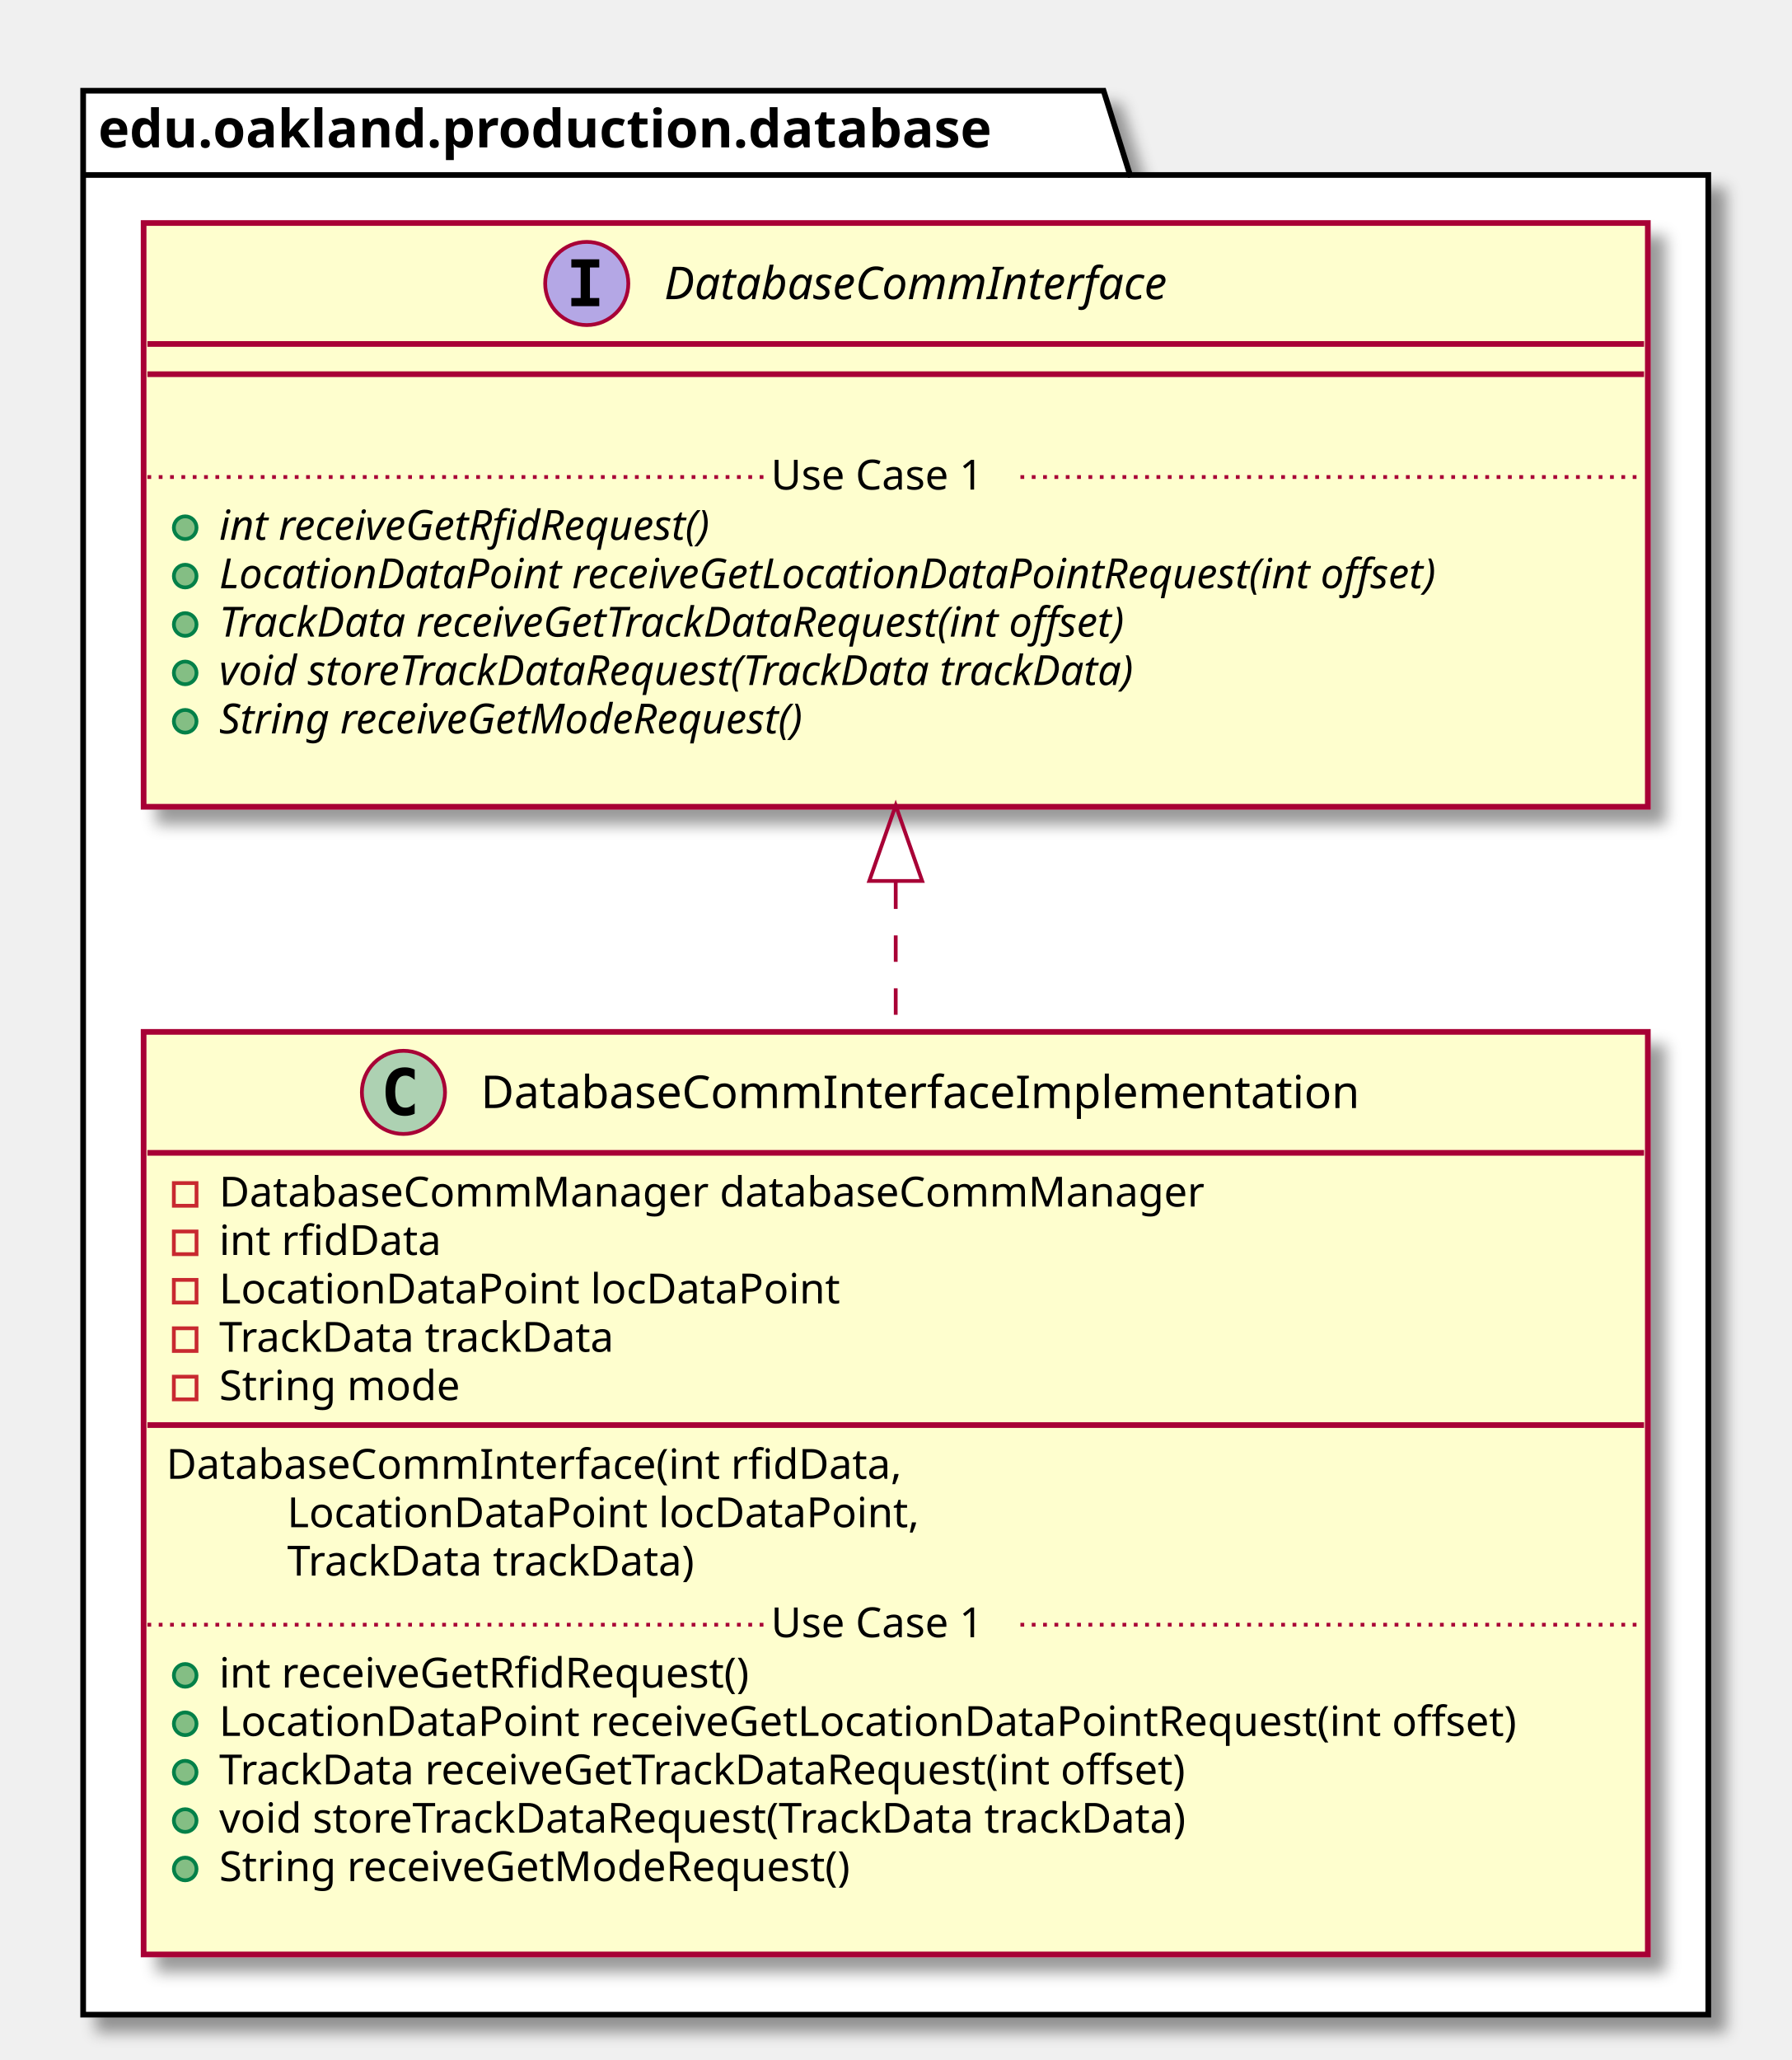
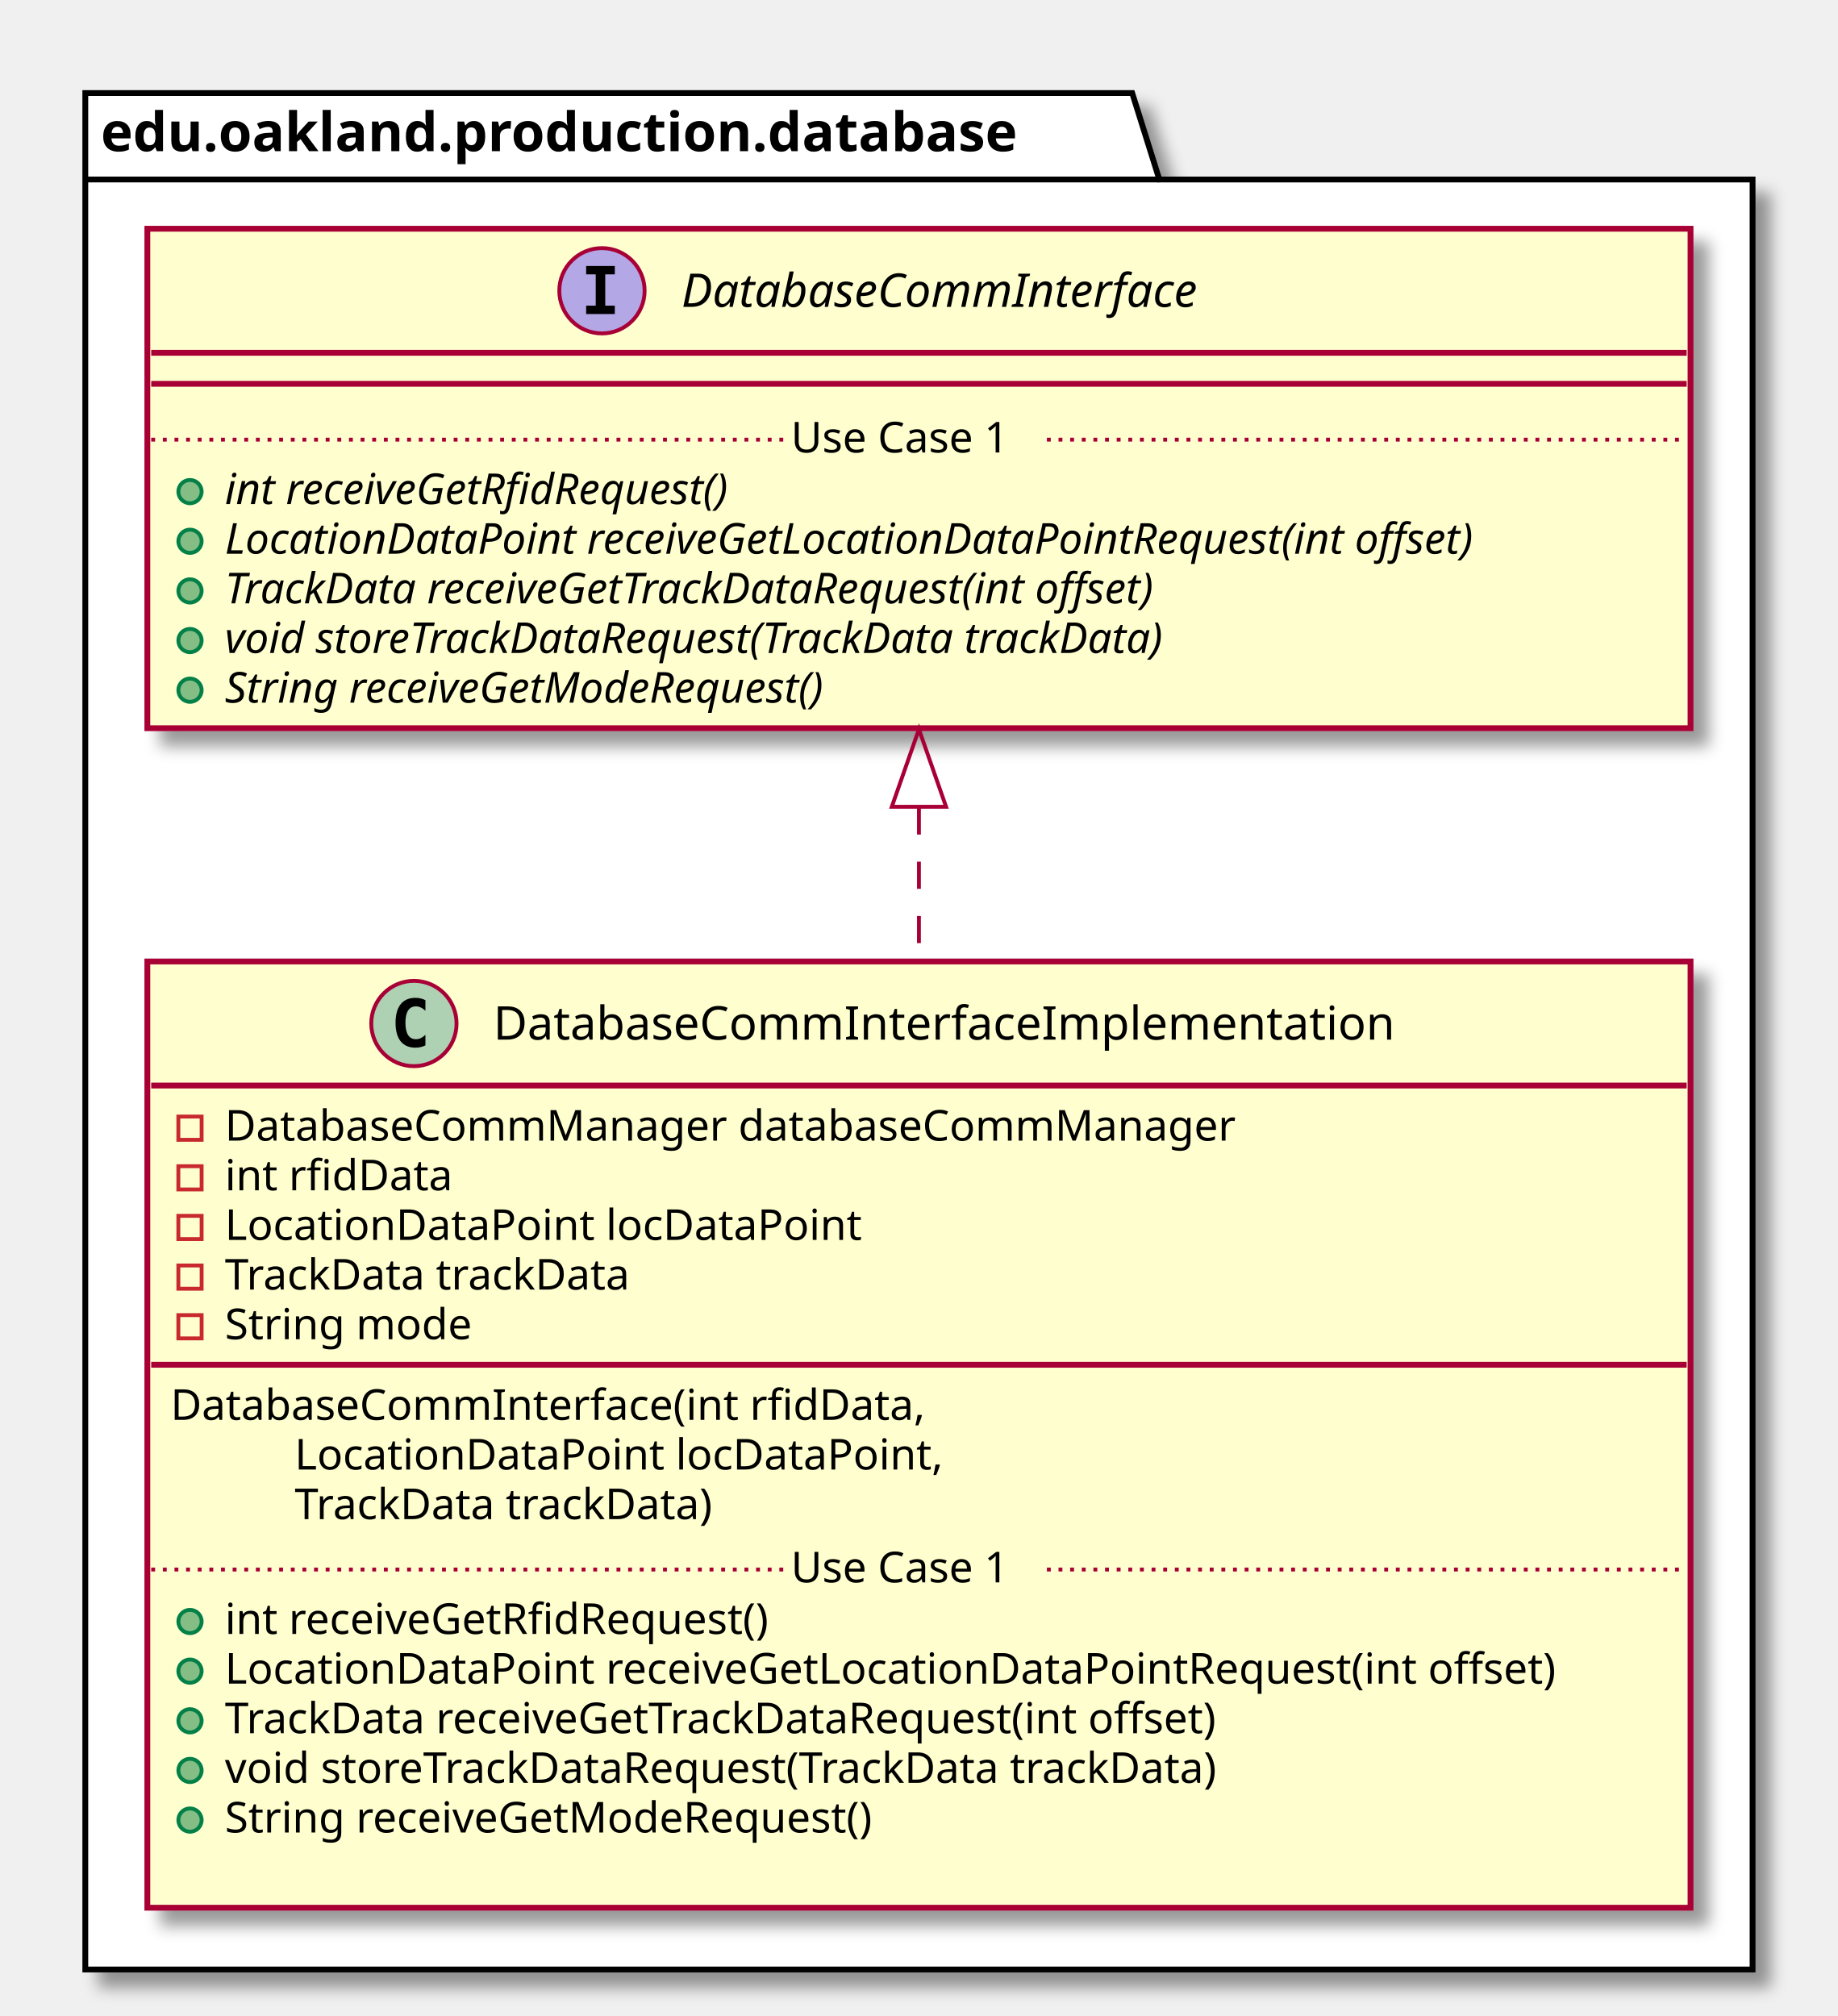
- <svg xmlns="http://www.w3.org/2000/svg" contentScriptType="application/ecmascript" contentStyleType="text/css" height="545px" preserveAspectRatio="none" style="width:474px;height:545px;" version="1.1" viewBox="0 0 474 545" width="474px" zoomAndPan="magnify">
+ <svg xmlns="http://www.w3.org/2000/svg" contentScriptType="application/ecmascript" contentStyleType="text/css" height="520px" preserveAspectRatio="none" style="width:474px;height:520px;" version="1.1" viewBox="0 0 474 520" width="474px" zoomAndPan="magnify">
  <defs>
-     <filter height="300%" id="fu6quazkxrboh" width="300%" x="-1" y="-1">
+     <filter height="300%" id="f1t7i1qx63ie0v" width="300%" x="-1" y="-1">
      <feGaussianBlur result="blurOut" stdDeviation="2.0" />
      <feColorMatrix in="blurOut" result="blurOut2" type="matrix" values="0 0 0 0 0 0 0 0 0 0 0 0 0 0 0 0 0 0 .4 0" />
      <feOffset dx="4.0" dy="4.0" in="blurOut2" result="blurOut3" />
      <feBlend in="SourceGraphic" in2="blurOut3" mode="normal" />
    </filter>
  </defs>
  <g>
-     <polygon fill="#FFFFFF" filter="url(#fu6quazkxrboh)" points="22,24,292,24,299,46.297,452,46.297,452,533,22,533,22,24" style="stroke: #000000; stroke-width: 1.5;" />
+     <polygon fill="#FFFFFF" filter="url(#f1t7i1qx63ie0v)" points="22,24,292,24,299,46.297,452,46.297,452,508,22,508,22,24" style="stroke: #000000; stroke-width: 1.5;" />
    <line style="stroke: #000000; stroke-width: 1.5;" x1="22" x2="299" y1="46.297" y2="46.297" />
    <text fill="#000000" font-family="sans-serif" font-size="14" font-weight="bold" lengthAdjust="spacingAndGlyphs" textLength="264" x="26" y="38.995">edu.oakland.production.database</text>
-     <rect fill="#FEFECE" filter="url(#fu6quazkxrboh)" height="244.07" id="DatabaseCommInterfaceImplementation" style="stroke: #A80036; stroke-width: 1.5;" width="398" x="38" y="273" />
-     <ellipse cx="106.75" cy="289" fill="#ADD1B2" rx="11" ry="11" style="stroke: #A80036; stroke-width: 1.0;" />
-     <path d="M109.719,294.641 Q109.141,294.938 108.5,295.078 Q107.859,295.234 107.156,295.234 Q104.656,295.234 103.328,293.594 Q102.016,291.938 102.016,288.812 Q102.016,285.688 103.328,284.031 Q104.656,282.375 107.156,282.375 Q107.859,282.375 108.5,282.531 Q109.156,282.688 109.719,282.984 L109.719,285.703 Q109.094,285.125 108.5,284.859 Q107.906,284.578 107.281,284.578 Q105.938,284.578 105.25,285.656 Q104.562,286.719 104.562,288.812 Q104.562,290.906 105.25,291.984 Q105.938,293.047 107.281,293.047 Q107.906,293.047 108.5,292.781 Q109.094,292.5 109.719,291.922 L109.719,294.641 Z " />
-     <text fill="#000000" font-family="sans-serif" font-size="12" lengthAdjust="spacingAndGlyphs" textLength="252" x="127.25" y="293.154">DatabaseCommInterfaceImplementation</text>
-     <line style="stroke: #A80036; stroke-width: 1.5;" x1="39" x2="435" y1="305" y2="305" />
-     <rect fill="none" height="6" style="stroke: #C82930; stroke-width: 1.0;" width="6" x="46" y="313" />
-     <text fill="#000000" font-family="sans-serif" font-size="11" lengthAdjust="spacingAndGlyphs" textLength="283" x="58" y="319.21">DatabaseCommManager databaseCommManager</text>
-     <rect fill="none" height="6" style="stroke: #C82930; stroke-width: 1.0;" width="6" x="46" y="325.805" />
-     <text fill="#000000" font-family="sans-serif" font-size="11" lengthAdjust="spacingAndGlyphs" textLength="63" x="58" y="332.015">int rfidData</text>
-     <rect fill="none" height="6" style="stroke: #C82930; stroke-width: 1.0;" width="6" x="46" y="338.609" />
-     <text fill="#000000" font-family="sans-serif" font-size="11" lengthAdjust="spacingAndGlyphs" textLength="175" x="58" y="344.82">LocationDataPoint locDataPoint</text>
-     <rect fill="none" height="6" style="stroke: #C82930; stroke-width: 1.0;" width="6" x="46" y="351.414" />
-     <text fill="#000000" font-family="sans-serif" font-size="11" lengthAdjust="spacingAndGlyphs" textLength="115" x="58" y="357.625">TrackData trackData</text>
-     <rect fill="none" height="6" style="stroke: #C82930; stroke-width: 1.0;" width="6" x="46" y="364.219" />
-     <text fill="#000000" font-family="sans-serif" font-size="11" lengthAdjust="spacingAndGlyphs" textLength="70" x="58" y="370.429">String mode</text>
-     <line style="stroke: #A80036; stroke-width: 1.5;" x1="39" x2="435" y1="377.023" y2="377.023" />
-     <text fill="#000000" font-family="sans-serif" font-size="11" lengthAdjust="spacingAndGlyphs" textLength="212" x="44" y="391.234">DatabaseCommInterface(int rfidData,</text>
-     <text fill="#000000" font-family="sans-serif" font-size="11" lengthAdjust="spacingAndGlyphs" textLength="179" x="76" y="404.039">LocationDataPoint locDataPoint,</text>
-     <text fill="#000000" font-family="sans-serif" font-size="11" lengthAdjust="spacingAndGlyphs" textLength="119" x="76" y="416.843">TrackData trackData)</text>
-     <ellipse cx="49" cy="443.242" fill="#84BE84" rx="3" ry="3" style="stroke: #038048; stroke-width: 1.0;" />
-     <text fill="#000000" font-family="sans-serif" font-size="11" lengthAdjust="spacingAndGlyphs" textLength="154" x="58" y="446.453">int receiveGetRfidRequest()</text>
-     <ellipse cx="49" cy="456.047" fill="#84BE84" rx="3" ry="3" style="stroke: #038048; stroke-width: 1.0;" />
-     <text fill="#000000" font-family="sans-serif" font-size="11" lengthAdjust="spacingAndGlyphs" textLength="372" x="58" y="459.257">LocationDataPoint receiveGetLocationDataPointRequest(int offset)</text>
-     <ellipse cx="49" cy="468.852" fill="#84BE84" rx="3" ry="3" style="stroke: #038048; stroke-width: 1.0;" />
-     <text fill="#000000" font-family="sans-serif" font-size="11" lengthAdjust="spacingAndGlyphs" textLength="284" x="58" y="472.062">TrackData receiveGetTrackDataRequest(int offset)</text>
-     <ellipse cx="49" cy="481.656" fill="#84BE84" rx="3" ry="3" style="stroke: #038048; stroke-width: 1.0;" />
-     <text fill="#000000" font-family="sans-serif" font-size="11" lengthAdjust="spacingAndGlyphs" textLength="283" x="58" y="484.867">void storeTrackDataRequest(TrackData trackData)</text>
-     <ellipse cx="49" cy="494.461" fill="#84BE84" rx="3" ry="3" style="stroke: #038048; stroke-width: 1.0;" />
-     <text fill="#000000" font-family="sans-serif" font-size="11" lengthAdjust="spacingAndGlyphs" textLength="183" x="58" y="497.671">String receiveGetModeRequest()</text>
-     <text fill="#000000" font-family="sans-serif" font-size="11" lengthAdjust="spacingAndGlyphs" textLength="0" x="62" y="510.476" />
-     <line style="stroke: #A80036; stroke-width: 1.0; stroke-dasharray: 1.0,2.0;" x1="39" x2="204" y1="429.84" y2="429.84" />
-     <text fill="#000000" font-family="sans-serif" font-size="11" lengthAdjust="spacingAndGlyphs" textLength="66" x="204" y="433.148">Use Case 1</text>
-     <line style="stroke: #A80036; stroke-width: 1.0; stroke-dasharray: 1.0,2.0;" x1="270" x2="435" y1="429.84" y2="429.84" />
-     <rect fill="#FEFECE" filter="url(#fu6quazkxrboh)" height="154.438" id="DatabaseCommInterface" style="stroke: #A80036; stroke-width: 1.5;" width="398" x="38" y="59" />
+     <rect fill="#FEFECE" filter="url(#f1t7i1qx63ie0v)" height="244.07" id="DatabaseCommInterfaceImplementation" style="stroke: #A80036; stroke-width: 1.5;" width="398" x="38" y="248" />
+     <ellipse cx="106.75" cy="264" fill="#ADD1B2" rx="11" ry="11" style="stroke: #A80036; stroke-width: 1.0;" />
+     <path d="M109.719,269.641 Q109.141,269.938 108.5,270.078 Q107.859,270.234 107.156,270.234 Q104.656,270.234 103.328,268.594 Q102.016,266.938 102.016,263.812 Q102.016,260.688 103.328,259.031 Q104.656,257.375 107.156,257.375 Q107.859,257.375 108.5,257.531 Q109.156,257.688 109.719,257.984 L109.719,260.703 Q109.094,260.125 108.5,259.859 Q107.906,259.578 107.281,259.578 Q105.938,259.578 105.25,260.656 Q104.562,261.719 104.562,263.812 Q104.562,265.906 105.25,266.984 Q105.938,268.047 107.281,268.047 Q107.906,268.047 108.5,267.781 Q109.094,267.5 109.719,266.922 L109.719,269.641 Z " />
+     <text fill="#000000" font-family="sans-serif" font-size="12" lengthAdjust="spacingAndGlyphs" textLength="252" x="127.25" y="268.154">DatabaseCommInterfaceImplementation</text>
+     <line style="stroke: #A80036; stroke-width: 1.5;" x1="39" x2="435" y1="280" y2="280" />
+     <rect fill="none" height="6" style="stroke: #C82930; stroke-width: 1.0;" width="6" x="46" y="288" />
+     <text fill="#000000" font-family="sans-serif" font-size="11" lengthAdjust="spacingAndGlyphs" textLength="283" x="58" y="294.21">DatabaseCommManager databaseCommManager</text>
+     <rect fill="none" height="6" style="stroke: #C82930; stroke-width: 1.0;" width="6" x="46" y="300.805" />
+     <text fill="#000000" font-family="sans-serif" font-size="11" lengthAdjust="spacingAndGlyphs" textLength="63" x="58" y="307.015">int rfidData</text>
+     <rect fill="none" height="6" style="stroke: #C82930; stroke-width: 1.0;" width="6" x="46" y="313.609" />
+     <text fill="#000000" font-family="sans-serif" font-size="11" lengthAdjust="spacingAndGlyphs" textLength="175" x="58" y="319.82">LocationDataPoint locDataPoint</text>
+     <rect fill="none" height="6" style="stroke: #C82930; stroke-width: 1.0;" width="6" x="46" y="326.414" />
+     <text fill="#000000" font-family="sans-serif" font-size="11" lengthAdjust="spacingAndGlyphs" textLength="115" x="58" y="332.625">TrackData trackData</text>
+     <rect fill="none" height="6" style="stroke: #C82930; stroke-width: 1.0;" width="6" x="46" y="339.219" />
+     <text fill="#000000" font-family="sans-serif" font-size="11" lengthAdjust="spacingAndGlyphs" textLength="70" x="58" y="345.429">String mode</text>
+     <line style="stroke: #A80036; stroke-width: 1.5;" x1="39" x2="435" y1="352.023" y2="352.023" />
+     <text fill="#000000" font-family="sans-serif" font-size="11" lengthAdjust="spacingAndGlyphs" textLength="212" x="44" y="366.234">DatabaseCommInterface(int rfidData,</text>
+     <text fill="#000000" font-family="sans-serif" font-size="11" lengthAdjust="spacingAndGlyphs" textLength="179" x="76" y="379.039">LocationDataPoint locDataPoint,</text>
+     <text fill="#000000" font-family="sans-serif" font-size="11" lengthAdjust="spacingAndGlyphs" textLength="119" x="76" y="391.843">TrackData trackData)</text>
+     <ellipse cx="49" cy="418.242" fill="#84BE84" rx="3" ry="3" style="stroke: #038048; stroke-width: 1.0;" />
+     <text fill="#000000" font-family="sans-serif" font-size="11" lengthAdjust="spacingAndGlyphs" textLength="154" x="58" y="421.453">int receiveGetRfidRequest()</text>
+     <ellipse cx="49" cy="431.047" fill="#84BE84" rx="3" ry="3" style="stroke: #038048; stroke-width: 1.0;" />
+     <text fill="#000000" font-family="sans-serif" font-size="11" lengthAdjust="spacingAndGlyphs" textLength="372" x="58" y="434.257">LocationDataPoint receiveGetLocationDataPointRequest(int offset)</text>
+     <ellipse cx="49" cy="443.852" fill="#84BE84" rx="3" ry="3" style="stroke: #038048; stroke-width: 1.0;" />
+     <text fill="#000000" font-family="sans-serif" font-size="11" lengthAdjust="spacingAndGlyphs" textLength="284" x="58" y="447.062">TrackData receiveGetTrackDataRequest(int offset)</text>
+     <ellipse cx="49" cy="456.656" fill="#84BE84" rx="3" ry="3" style="stroke: #038048; stroke-width: 1.0;" />
+     <text fill="#000000" font-family="sans-serif" font-size="11" lengthAdjust="spacingAndGlyphs" textLength="283" x="58" y="459.867">void storeTrackDataRequest(TrackData trackData)</text>
+     <ellipse cx="49" cy="469.461" fill="#84BE84" rx="3" ry="3" style="stroke: #038048; stroke-width: 1.0;" />
+     <text fill="#000000" font-family="sans-serif" font-size="11" lengthAdjust="spacingAndGlyphs" textLength="183" x="58" y="472.671">String receiveGetModeRequest()</text>
+     <text fill="#000000" font-family="sans-serif" font-size="11" lengthAdjust="spacingAndGlyphs" textLength="0" x="62" y="485.476" />
+     <line style="stroke: #A80036; stroke-width: 1.0; stroke-dasharray: 1.0,2.0;" x1="39" x2="204" y1="404.84" y2="404.84" />
+     <text fill="#000000" font-family="sans-serif" font-size="11" lengthAdjust="spacingAndGlyphs" textLength="66" x="204" y="408.148">Use Case 1</text>
+     <line style="stroke: #A80036; stroke-width: 1.0; stroke-dasharray: 1.0,2.0;" x1="270" x2="435" y1="404.84" y2="404.84" />
+     <rect fill="#FEFECE" filter="url(#f1t7i1qx63ie0v)" height="128.828" id="DatabaseCommInterface" style="stroke: #A80036; stroke-width: 1.5;" width="398" x="38" y="59" />
    <ellipse cx="155.25" cy="75" fill="#B4A7E5" rx="11" ry="11" style="stroke: #A80036; stroke-width: 1.0;" />
    <path d="M151.172,70.766 L151.172,68.609 L158.562,68.609 L158.562,70.766 L156.094,70.766 L156.094,78.844 L158.562,78.844 L158.562,81 L151.172,81 L151.172,78.844 L153.641,78.844 L153.641,70.766 L151.172,70.766 Z " />
    <text fill="#000000" font-family="sans-serif" font-size="12" font-style="italic" lengthAdjust="spacingAndGlyphs" textLength="155" x="175.75" y="79.154">DatabaseCommInterface</text>
    <line style="stroke: #A80036; stroke-width: 1.5;" x1="39" x2="435" y1="91" y2="91" />
    <line style="stroke: #A80036; stroke-width: 1.5;" x1="39" x2="435" y1="99" y2="99" />
-     <text fill="#000000" font-family="sans-serif" font-size="11" lengthAdjust="spacingAndGlyphs" textLength="0" x="48" y="113.21" />
+     <ellipse cx="49" cy="126.805" fill="#84BE84" rx="3" ry="3" style="stroke: #038048; stroke-width: 1.0;" />
+     <text fill="#000000" font-family="sans-serif" font-size="11" font-style="italic" lengthAdjust="spacingAndGlyphs" textLength="156" x="58" y="130.015">int receiveGetRfidRequest()</text>
    <ellipse cx="49" cy="139.609" fill="#84BE84" rx="3" ry="3" style="stroke: #038048; stroke-width: 1.0;" />
-     <text fill="#000000" font-family="sans-serif" font-size="11" font-style="italic" lengthAdjust="spacingAndGlyphs" textLength="156" x="58" y="142.82">int receiveGetRfidRequest()</text>
+     <text fill="#000000" font-family="sans-serif" font-size="11" font-style="italic" lengthAdjust="spacingAndGlyphs" textLength="372" x="58" y="142.82">LocationDataPoint receiveGetLocationDataPointRequest(int offset)</text>
    <ellipse cx="49" cy="152.414" fill="#84BE84" rx="3" ry="3" style="stroke: #038048; stroke-width: 1.0;" />
-     <text fill="#000000" font-family="sans-serif" font-size="11" font-style="italic" lengthAdjust="spacingAndGlyphs" textLength="372" x="58" y="155.625">LocationDataPoint receiveGetLocationDataPointRequest(int offset)</text>
+     <text fill="#000000" font-family="sans-serif" font-size="11" font-style="italic" lengthAdjust="spacingAndGlyphs" textLength="284" x="58" y="155.625">TrackData receiveGetTrackDataRequest(int offset)</text>
    <ellipse cx="49" cy="165.219" fill="#84BE84" rx="3" ry="3" style="stroke: #038048; stroke-width: 1.0;" />
-     <text fill="#000000" font-family="sans-serif" font-size="11" font-style="italic" lengthAdjust="spacingAndGlyphs" textLength="284" x="58" y="168.429">TrackData receiveGetTrackDataRequest(int offset)</text>
+     <text fill="#000000" font-family="sans-serif" font-size="11" font-style="italic" lengthAdjust="spacingAndGlyphs" textLength="283" x="58" y="168.429">void storeTrackDataRequest(TrackData trackData)</text>
    <ellipse cx="49" cy="178.023" fill="#84BE84" rx="3" ry="3" style="stroke: #038048; stroke-width: 1.0;" />
-     <text fill="#000000" font-family="sans-serif" font-size="11" font-style="italic" lengthAdjust="spacingAndGlyphs" textLength="283" x="58" y="181.234">void storeTrackDataRequest(TrackData trackData)</text>
-     <ellipse cx="49" cy="190.828" fill="#84BE84" rx="3" ry="3" style="stroke: #038048; stroke-width: 1.0;" />
-     <text fill="#000000" font-family="sans-serif" font-size="11" font-style="italic" lengthAdjust="spacingAndGlyphs" textLength="183" x="58" y="194.039">String receiveGetModeRequest()</text>
-     <text fill="#000000" font-family="sans-serif" font-size="11" lengthAdjust="spacingAndGlyphs" textLength="0" x="62" y="206.843" />
-     <line style="stroke: #A80036; stroke-width: 1.0; stroke-dasharray: 1.0,2.0;" x1="39" x2="204" y1="126.207" y2="126.207" />
-     <text fill="#000000" font-family="sans-serif" font-size="11" lengthAdjust="spacingAndGlyphs" textLength="66" x="204" y="129.515">Use Case 1</text>
-     <line style="stroke: #A80036; stroke-width: 1.0; stroke-dasharray: 1.0,2.0;" x1="270" x2="435" y1="126.207" y2="126.207" />
-     <path d="M237,233.47 C237,246.32 237,259.63 237,272.83 " fill="none" id="DatabaseCommInterface&lt;-DatabaseCommInterfaceImplementation" style="stroke: #A80036; stroke-width: 1.0; stroke-dasharray: 7.0,7.0;" />
-     <polygon fill="none" points="230,233.07,237,213.07,244,233.07,230,233.07" style="stroke: #A80036; stroke-width: 1.0;" />
+     <text fill="#000000" font-family="sans-serif" font-size="11" font-style="italic" lengthAdjust="spacingAndGlyphs" textLength="183" x="58" y="181.234">String receiveGetModeRequest()</text>
+     <line style="stroke: #A80036; stroke-width: 1.0; stroke-dasharray: 1.0,2.0;" x1="39" x2="204" y1="113.402" y2="113.402" />
+     <text fill="#000000" font-family="sans-serif" font-size="11" lengthAdjust="spacingAndGlyphs" textLength="66" x="204" y="116.71">Use Case 1</text>
+     <line style="stroke: #A80036; stroke-width: 1.0; stroke-dasharray: 1.0,2.0;" x1="270" x2="435" y1="113.402" y2="113.402" />
+     <path d="M237,208.26 C237,221.06 237,234.48 237,247.88 " fill="none" id="DatabaseCommInterface&lt;-DatabaseCommInterfaceImplementation" style="stroke: #A80036; stroke-width: 1.0; stroke-dasharray: 7.0,7.0;" />
+     <polygon fill="none" points="230,208.1,237,188.1,244,208.1,230,208.1" style="stroke: #A80036; stroke-width: 1.0;" />
  </g>
</svg>
